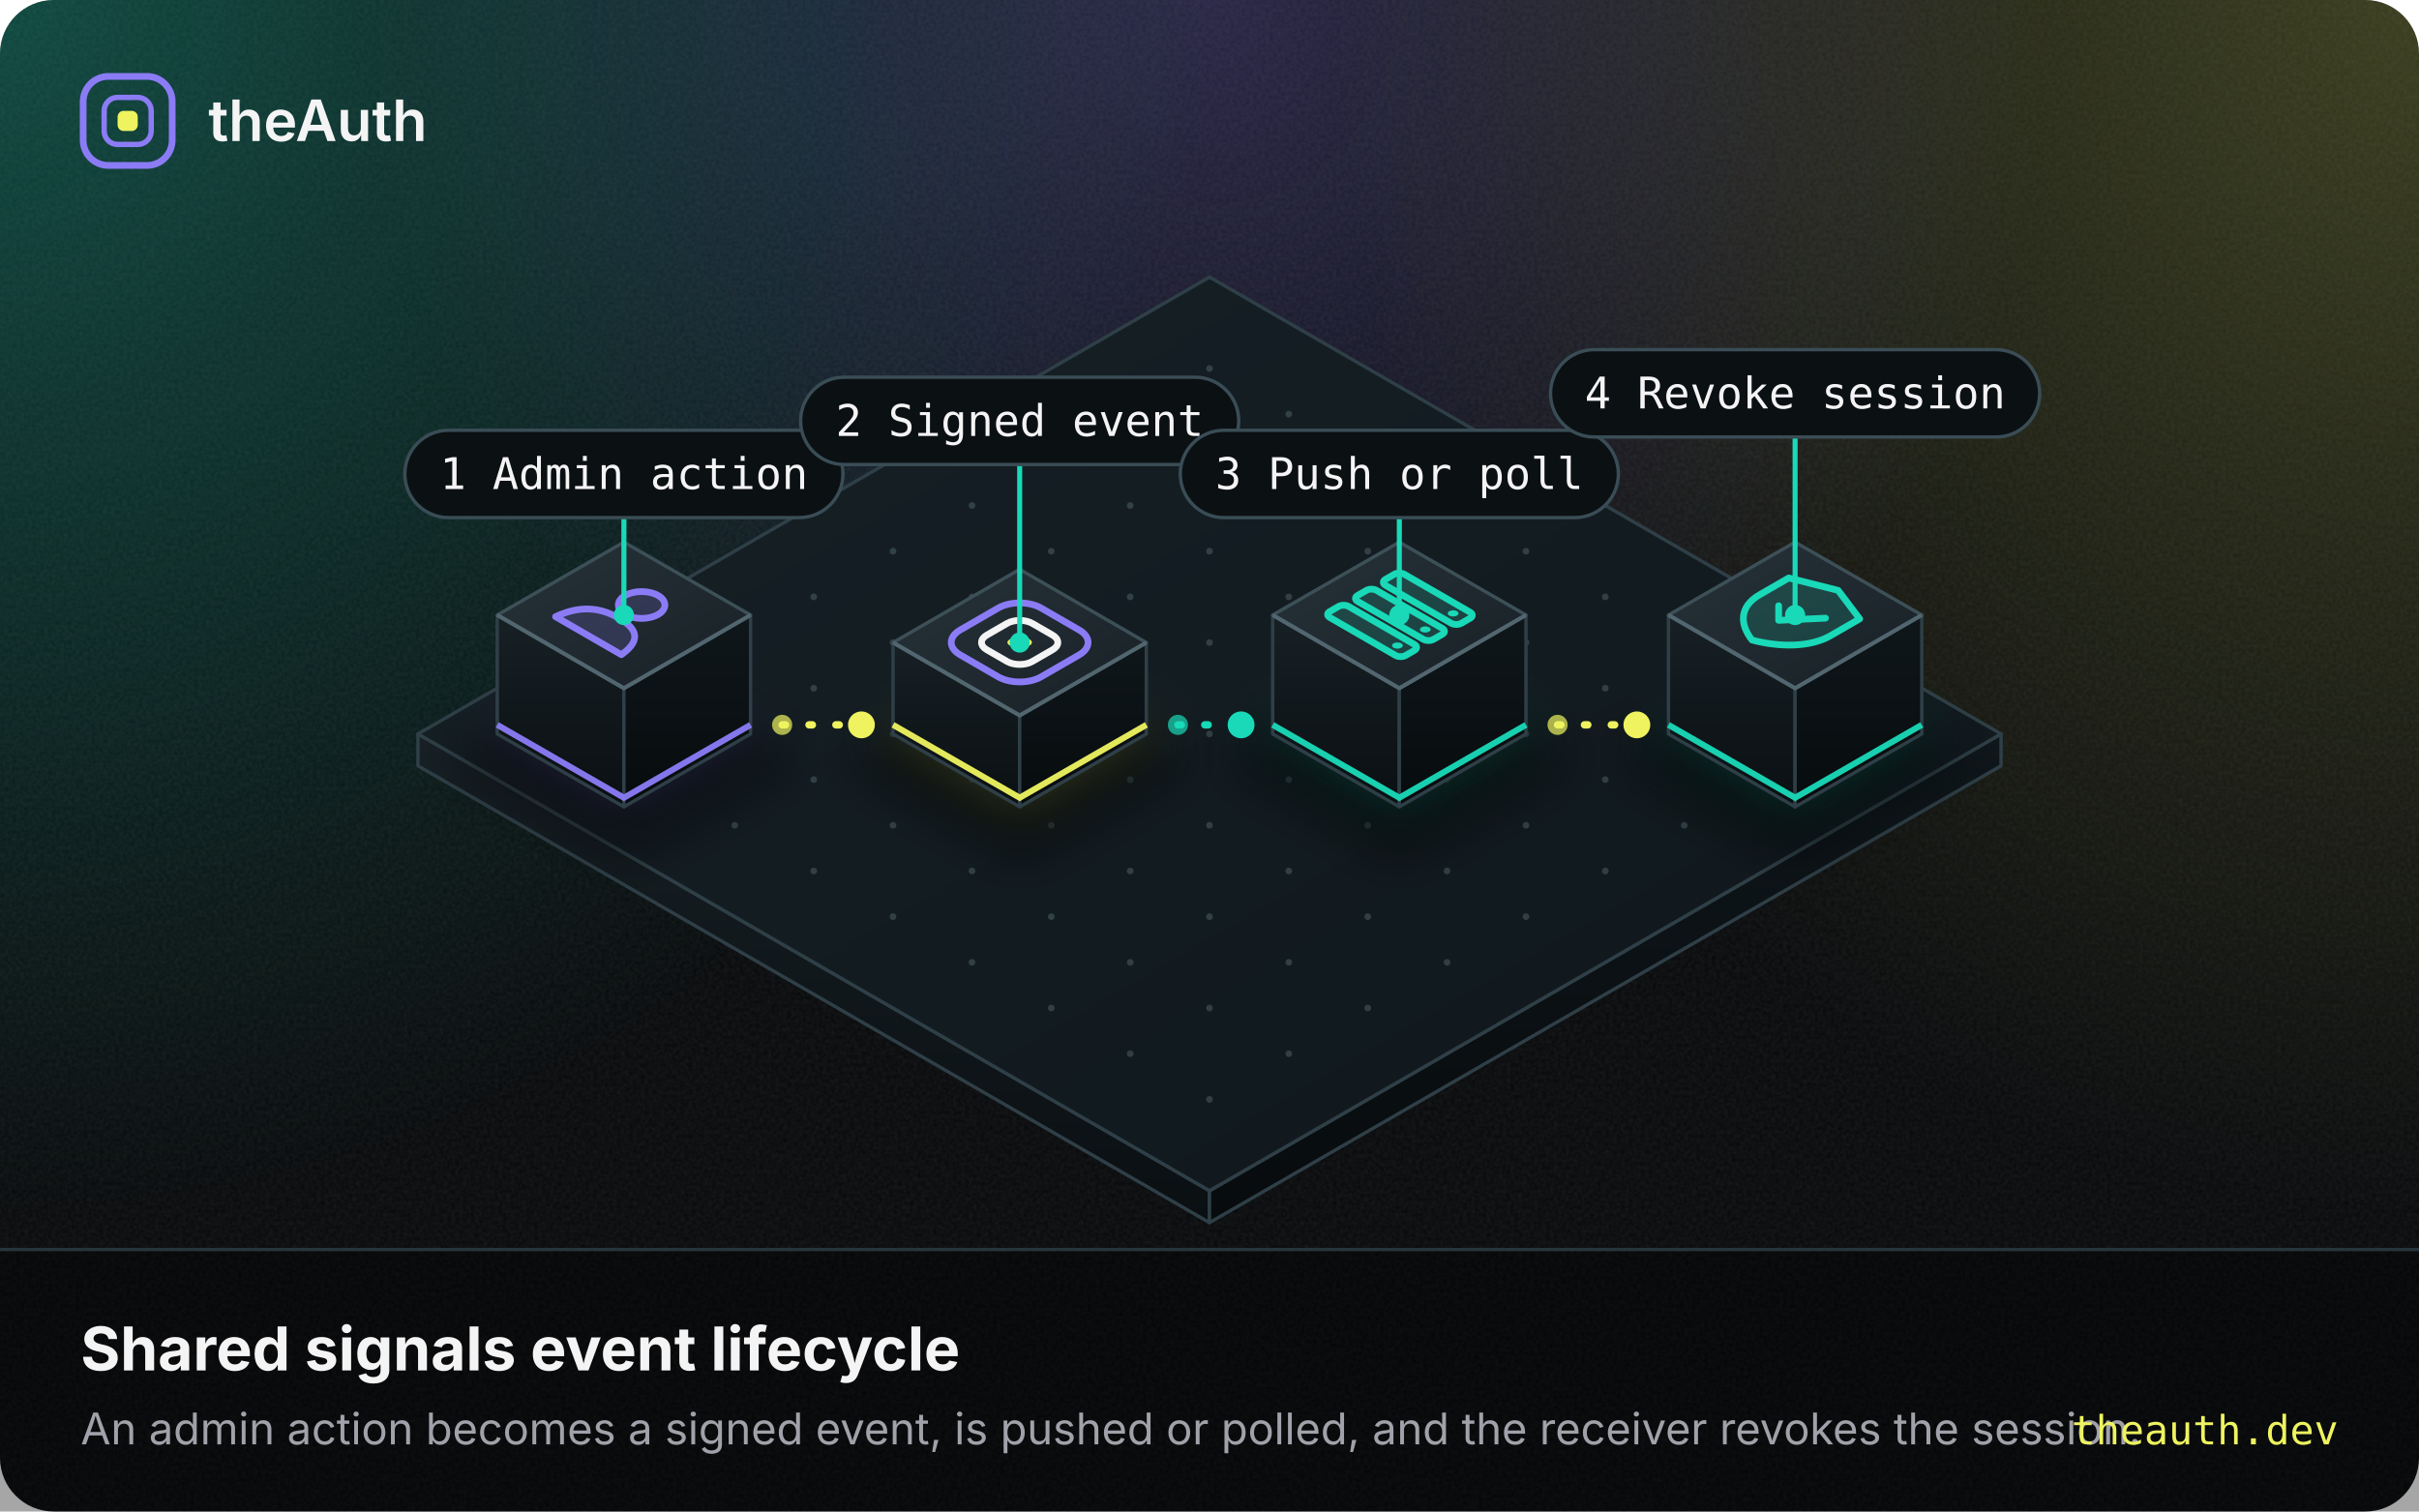
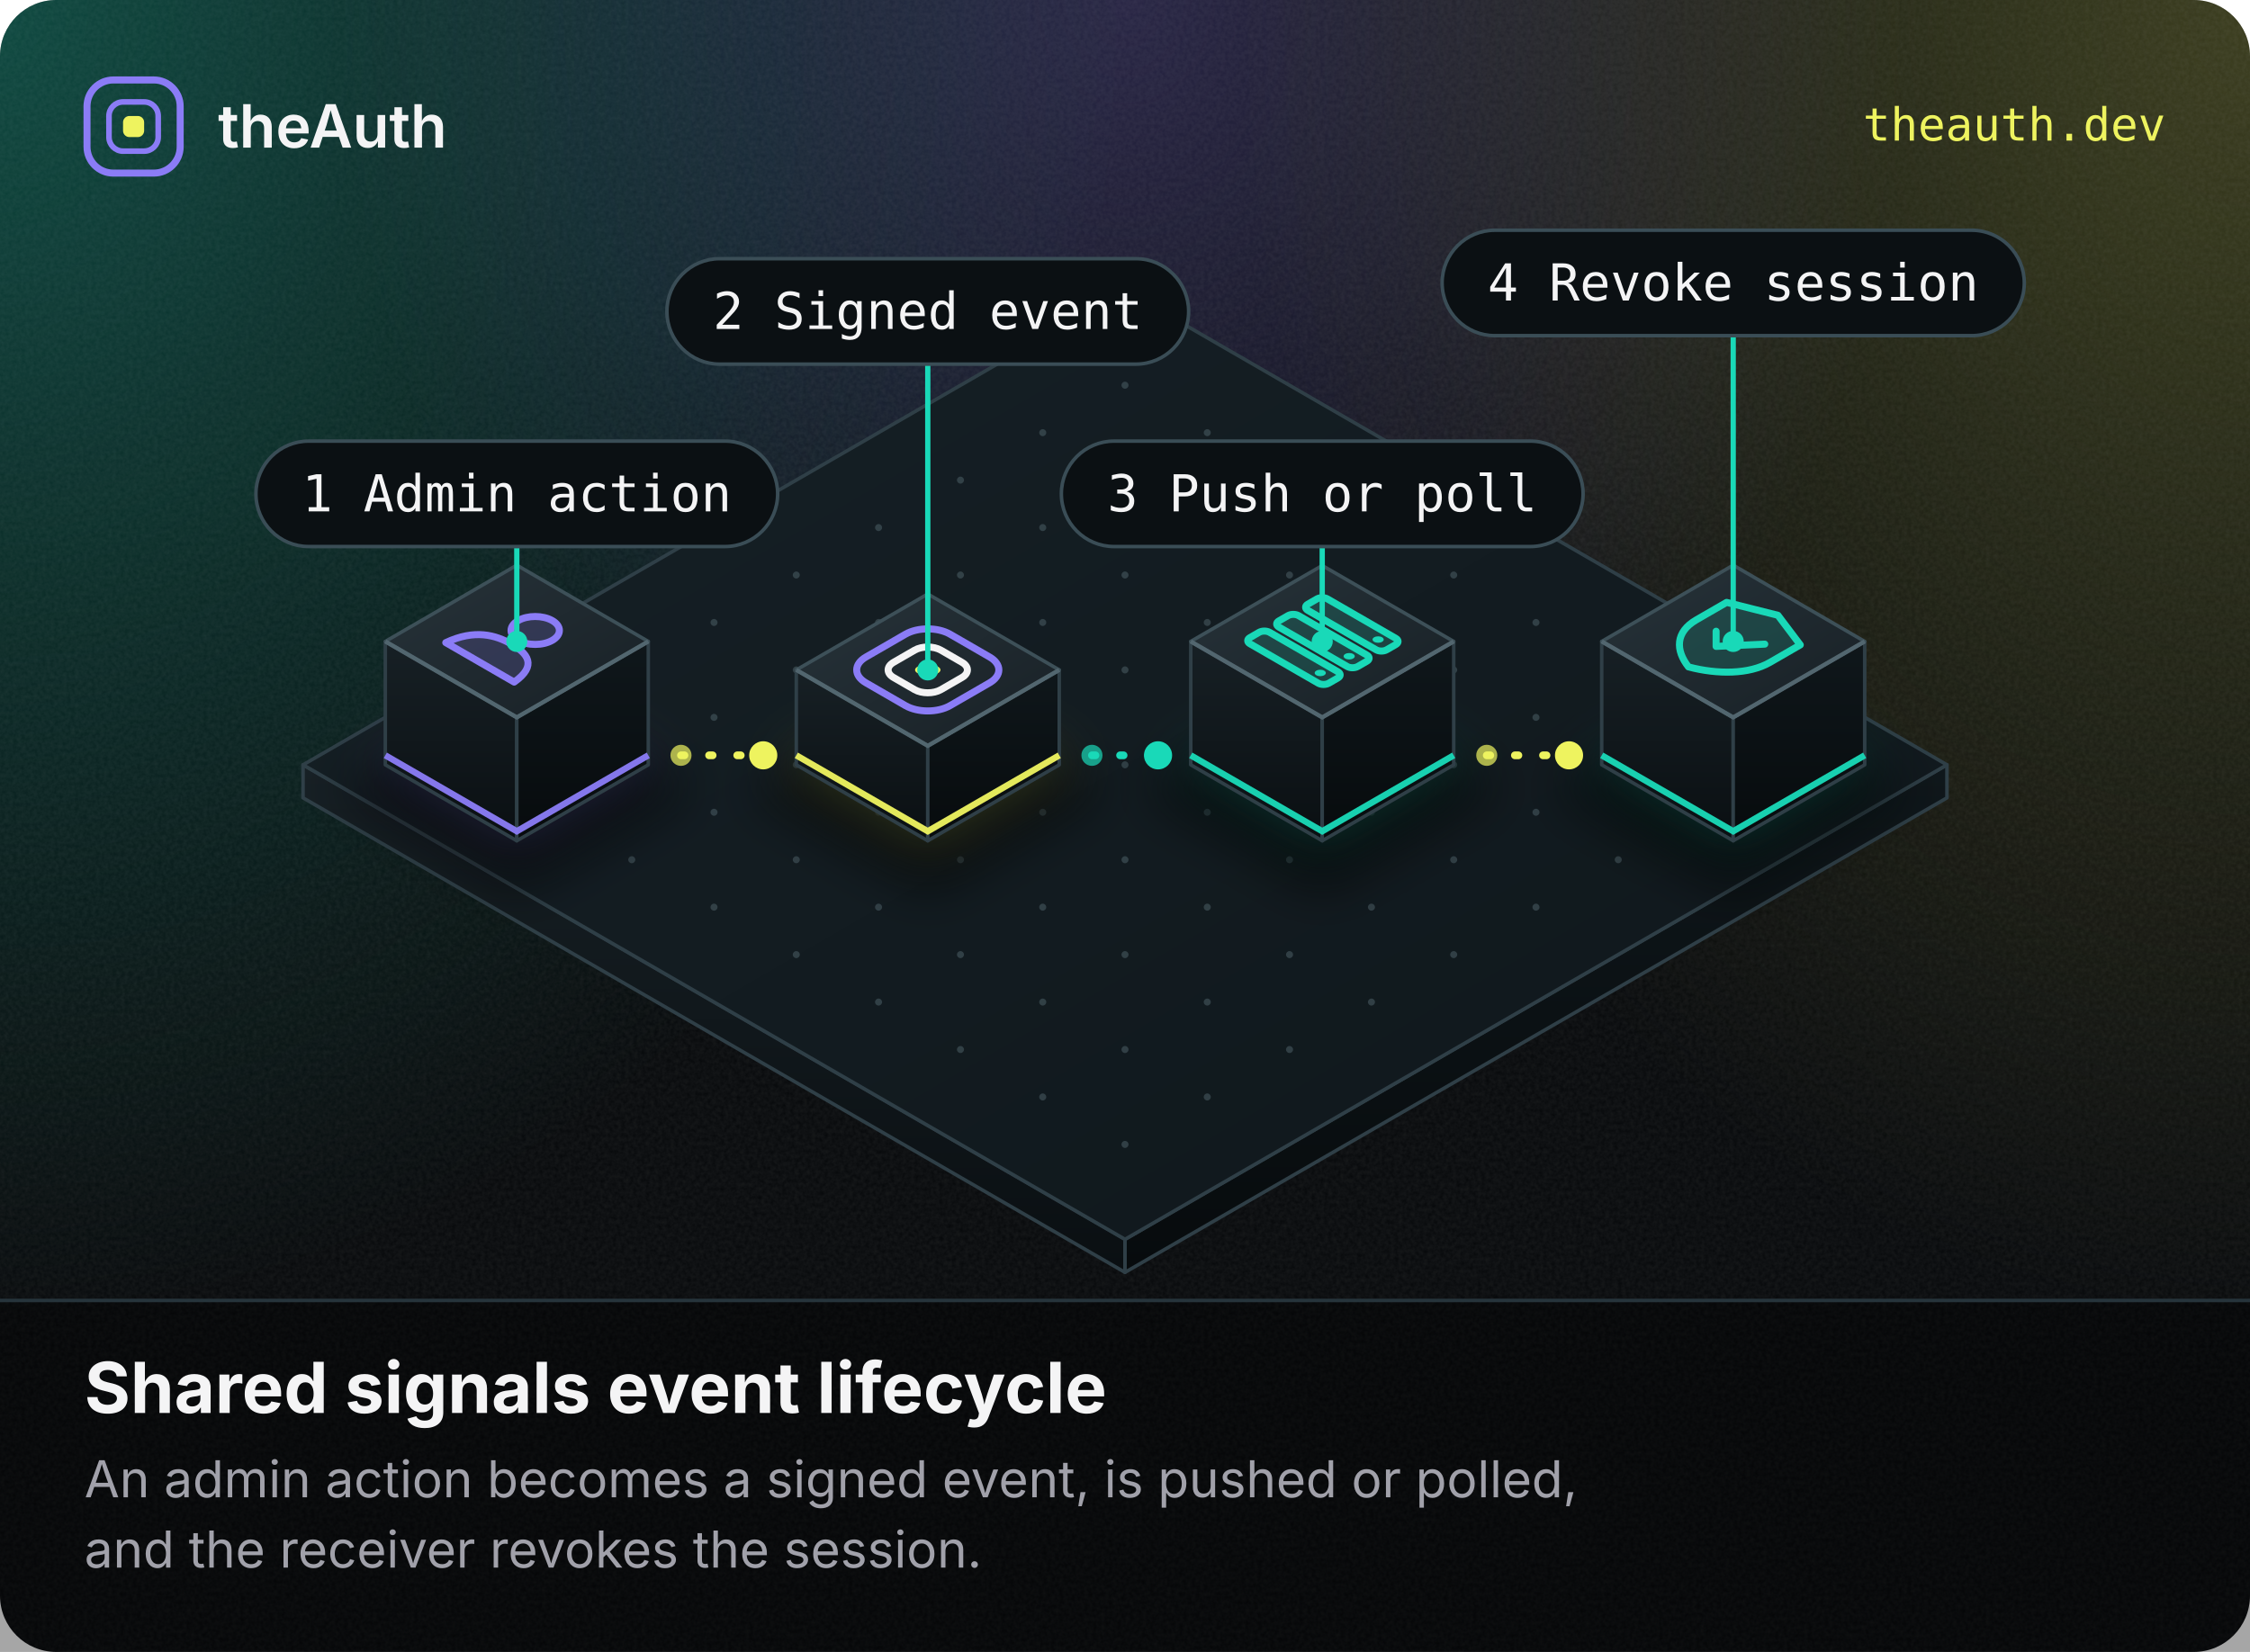
- <svg xmlns="http://www.w3.org/2000/svg" viewBox="0 0 720 450" width="720" height="450" role="img" aria-labelledby="t d" font-family="Inter,ui-sans-serif,system-ui,-apple-system,Segoe UI,Roboto,sans-serif">
+ <svg xmlns="http://www.w3.org/2000/svg" viewBox="0 0 640 470" preserveAspectRatio="xMidYMid meet" role="img" aria-labelledby="t d" font-family="Inter,ui-sans-serif,system-ui,-apple-system,Segoe UI,Roboto,sans-serif">
  <defs>
-     <radialGradient id="g1" cx="0" cy="0" r="1" gradientUnits="userSpaceOnUse" gradientTransform="translate(0 0) scale(360 360)">
+     <radialGradient id="g1" cx="0" cy="0" r="1" gradientUnits="userSpaceOnUse" gradientTransform="translate(0 0) scale(320 376)">
      <stop stop-color="#19d9b8" stop-opacity=".30" />
      <stop offset="1" stop-color="#19d9b8" stop-opacity="0" />
    </radialGradient>
-     <radialGradient id="g2" cx="0" cy="0" r="1" gradientUnits="userSpaceOnUse" gradientTransform="translate(360 0) scale(252 270)">
+     <radialGradient id="g2" cx="0" cy="0" r="1" gradientUnits="userSpaceOnUse" gradientTransform="translate(320 0) scale(224 282)">
      <stop stop-color="#8b7cf6" stop-opacity=".24" />
      <stop offset="1" stop-color="#8b7cf6" stop-opacity="0" />
    </radialGradient>
-     <radialGradient id="g3" cx="0" cy="0" r="1" gradientUnits="userSpaceOnUse" gradientTransform="translate(720 0) scale(324 360)">
+     <radialGradient id="g3" cx="0" cy="0" r="1" gradientUnits="userSpaceOnUse" gradientTransform="translate(640 0) scale(288 376)">
      <stop stop-color="#eef35f" stop-opacity=".22" />
      <stop offset="1" stop-color="#eef35f" stop-opacity="0" />
    </radialGradient>
    <linearGradient id="tf" x1="0" y1="0" x2="1" y2="1">
      <stop stop-color="#27333a" />
      <stop offset="1" stop-color="#182025" />
    </linearGradient>
    <linearGradient id="lf" x1="0" y1="0" x2="0" y2="1">
      <stop stop-color="#172025" />
      <stop offset="1" stop-color="#0a0f12" />
    </linearGradient>
    <linearGradient id="rf" x1="0" y1="0" x2="0" y2="1">
      <stop stop-color="#0f171b" />
      <stop offset="1" stop-color="#070b0d" />
    </linearGradient>
    <linearGradient id="pf" x1="0" y1="0" x2="1" y2="1">
      <stop stop-color="#162026" />
      <stop offset="1" stop-color="#0f171b" />
    </linearGradient>
    <filter id="bl" x="-30%" y="-30%" width="160%" height="160%">
      <feGaussianBlur stdDeviation="7" />
    </filter>
    <filter id="n" x="0" y="0" width="100%" height="100%">
      <feTurbulence type="fractalNoise" baseFrequency=".85" numOctaves="2" seed="11" stitchTiles="stitch" />
      <feColorMatrix values="0 0 0 0 1  0 0 0 0 1  0 0 0 0 1  0 0 0 .7 0" />
    </filter>
  </defs>
-   <rect width="720" height="450" rx="16" fill="#06080a" />
-   <rect width="720" height="450" rx="16" fill="url(#g1)" />
-   <rect width="720" height="450" rx="16" fill="url(#g2)" />
-   <rect width="720" height="450" rx="16" fill="url(#g3)" />
-   <rect width="720" height="450" rx="16" filter="url(#n)" opacity=".10" />
-   <polygon points="124.4,228 360,364 360,354.5 124.4,218.5" fill="url(#lf)" stroke="#2f3f47" stroke-width="1" stroke-linejoin="round" />
-   <polygon points="595.6,228 360,364 360,354.5 595.6,218.5" fill="url(#rf)" stroke="#2f3f47" stroke-width="1" stroke-linejoin="round" />
-   <polygon points="360,82.5 595.6,218.5 360,354.5 124.4,218.5" fill="url(#pf)" stroke="#2f3f47" stroke-width="1" stroke-linejoin="round" />
-   <circle cx="360" cy="109.7" r="1" fill="#46585f" opacity=".6" />
-   <circle cx="336.4" cy="123.3" r="1" fill="#46585f" opacity=".6" />
-   <circle cx="312.9" cy="136.9" r="1" fill="#46585f" opacity=".6" />
-   <circle cx="289.3" cy="150.5" r="1" fill="#46585f" opacity=".6" />
-   <circle cx="265.8" cy="164.1" r="1" fill="#46585f" opacity=".6" />
-   <circle cx="242.2" cy="177.7" r="1" fill="#46585f" opacity=".6" />
-   <circle cx="218.7" cy="191.3" r="1" fill="#46585f" opacity=".6" />
-   <circle cx="195.1" cy="204.9" r="1" fill="#46585f" opacity=".6" />
-   <circle cx="171.6" cy="218.5" r="1" fill="#46585f" opacity=".6" />
-   <circle cx="383.6" cy="123.3" r="1" fill="#46585f" opacity=".6" />
-   <circle cx="360" cy="136.9" r="1" fill="#46585f" opacity=".6" />
-   <circle cx="336.4" cy="150.5" r="1" fill="#46585f" opacity=".6" />
-   <circle cx="312.9" cy="164.1" r="1" fill="#46585f" opacity=".6" />
-   <circle cx="289.3" cy="177.7" r="1" fill="#46585f" opacity=".6" />
-   <circle cx="265.8" cy="191.3" r="1" fill="#46585f" opacity=".6" />
-   <circle cx="242.2" cy="204.9" r="1" fill="#46585f" opacity=".6" />
-   <circle cx="218.7" cy="218.5" r="1" fill="#46585f" opacity=".6" />
-   <circle cx="195.1" cy="232.1" r="1" fill="#46585f" opacity=".6" />
-   <circle cx="407.1" cy="136.9" r="1" fill="#46585f" opacity=".6" />
-   <circle cx="383.6" cy="150.5" r="1" fill="#46585f" opacity=".6" />
-   <circle cx="360" cy="164.1" r="1" fill="#46585f" opacity=".6" />
-   <circle cx="336.4" cy="177.7" r="1" fill="#46585f" opacity=".6" />
-   <circle cx="312.9" cy="191.3" r="1" fill="#46585f" opacity=".6" />
-   <circle cx="289.3" cy="204.9" r="1" fill="#46585f" opacity=".6" />
-   <circle cx="265.8" cy="218.5" r="1" fill="#46585f" opacity=".6" />
-   <circle cx="242.2" cy="232.1" r="1" fill="#46585f" opacity=".6" />
-   <circle cx="218.7" cy="245.7" r="1" fill="#46585f" opacity=".6" />
-   <circle cx="430.7" cy="150.5" r="1" fill="#46585f" opacity=".6" />
-   <circle cx="407.1" cy="164.1" r="1" fill="#46585f" opacity=".6" />
-   <circle cx="383.6" cy="177.7" r="1" fill="#46585f" opacity=".6" />
-   <circle cx="360" cy="191.3" r="1" fill="#46585f" opacity=".6" />
-   <circle cx="336.4" cy="204.9" r="1" fill="#46585f" opacity=".6" />
-   <circle cx="312.9" cy="218.5" r="1" fill="#46585f" opacity=".6" />
-   <circle cx="289.3" cy="232.1" r="1" fill="#46585f" opacity=".6" />
-   <circle cx="265.8" cy="245.7" r="1" fill="#46585f" opacity=".6" />
-   <circle cx="242.2" cy="259.3" r="1" fill="#46585f" opacity=".6" />
-   <circle cx="454.2" cy="164.1" r="1" fill="#46585f" opacity=".6" />
-   <circle cx="430.7" cy="177.7" r="1" fill="#46585f" opacity=".6" />
-   <circle cx="407.1" cy="191.3" r="1" fill="#46585f" opacity=".6" />
-   <circle cx="383.6" cy="204.9" r="1" fill="#46585f" opacity=".6" />
-   <circle cx="360" cy="218.5" r="1" fill="#46585f" opacity=".6" />
-   <circle cx="336.4" cy="232.1" r="1" fill="#46585f" opacity=".6" />
-   <circle cx="312.9" cy="245.7" r="1" fill="#46585f" opacity=".6" />
-   <circle cx="289.3" cy="259.3" r="1" fill="#46585f" opacity=".6" />
-   <circle cx="265.8" cy="272.9" r="1" fill="#46585f" opacity=".6" />
-   <circle cx="477.8" cy="177.7" r="1" fill="#46585f" opacity=".6" />
-   <circle cx="454.2" cy="191.3" r="1" fill="#46585f" opacity=".6" />
-   <circle cx="430.7" cy="204.9" r="1" fill="#46585f" opacity=".6" />
-   <circle cx="407.1" cy="218.5" r="1" fill="#46585f" opacity=".6" />
-   <circle cx="383.6" cy="232.1" r="1" fill="#46585f" opacity=".6" />
-   <circle cx="360" cy="245.7" r="1" fill="#46585f" opacity=".6" />
-   <circle cx="336.4" cy="259.3" r="1" fill="#46585f" opacity=".6" />
-   <circle cx="312.9" cy="272.9" r="1" fill="#46585f" opacity=".6" />
-   <circle cx="289.3" cy="286.5" r="1" fill="#46585f" opacity=".6" />
-   <circle cx="501.3" cy="191.3" r="1" fill="#46585f" opacity=".6" />
-   <circle cx="477.8" cy="204.9" r="1" fill="#46585f" opacity=".6" />
-   <circle cx="454.2" cy="218.5" r="1" fill="#46585f" opacity=".6" />
-   <circle cx="430.7" cy="232.1" r="1" fill="#46585f" opacity=".6" />
-   <circle cx="407.1" cy="245.7" r="1" fill="#46585f" opacity=".6" />
-   <circle cx="383.6" cy="259.3" r="1" fill="#46585f" opacity=".6" />
-   <circle cx="360" cy="272.9" r="1" fill="#46585f" opacity=".6" />
-   <circle cx="336.4" cy="286.5" r="1" fill="#46585f" opacity=".6" />
-   <circle cx="312.9" cy="300.1" r="1" fill="#46585f" opacity=".6" />
-   <circle cx="524.9" cy="204.9" r="1" fill="#46585f" opacity=".6" />
-   <circle cx="501.3" cy="218.5" r="1" fill="#46585f" opacity=".6" />
-   <circle cx="477.8" cy="232.1" r="1" fill="#46585f" opacity=".6" />
-   <circle cx="454.2" cy="245.7" r="1" fill="#46585f" opacity=".6" />
-   <circle cx="430.7" cy="259.3" r="1" fill="#46585f" opacity=".6" />
-   <circle cx="407.1" cy="272.9" r="1" fill="#46585f" opacity=".6" />
-   <circle cx="383.6" cy="286.5" r="1" fill="#46585f" opacity=".6" />
-   <circle cx="360" cy="300.1" r="1" fill="#46585f" opacity=".6" />
-   <circle cx="336.4" cy="313.7" r="1" fill="#46585f" opacity=".6" />
-   <circle cx="548.4" cy="218.5" r="1" fill="#46585f" opacity=".6" />
-   <circle cx="524.9" cy="232.1" r="1" fill="#46585f" opacity=".6" />
-   <circle cx="501.3" cy="245.7" r="1" fill="#46585f" opacity=".6" />
-   <circle cx="477.8" cy="259.3" r="1" fill="#46585f" opacity=".6" />
-   <circle cx="454.2" cy="272.9" r="1" fill="#46585f" opacity=".6" />
-   <circle cx="430.7" cy="286.5" r="1" fill="#46585f" opacity=".6" />
-   <circle cx="407.1" cy="300.1" r="1" fill="#46585f" opacity=".6" />
-   <circle cx="383.6" cy="313.7" r="1" fill="#46585f" opacity=".6" />
-   <circle cx="360" cy="327.3" r="1" fill="#46585f" opacity=".6" />
-   <polygon points="185.7,195.9 236.6,225.3 185.7,254.7 134.8,225.3" fill="#000" opacity=".6" filter="url(#bl)" />
-   <polygon points="185.7,194 228.1,218.5 185.7,243 143.3,218.5" fill="#8b7cf6" opacity=".16" filter="url(#bl)" />
-   <polygon points="148,218.5 185.7,240.2 185.7,204.9 148,183.1" fill="url(#lf)" stroke="#2f3f47" stroke-width="1" stroke-linejoin="round" />
-   <polygon points="223.4,218.5 185.7,240.2 185.7,204.9 223.4,183.1" fill="url(#rf)" stroke="#2f3f47" stroke-width="1" stroke-linejoin="round" />
-   <polygon points="185.7,161.4 223.4,183.1 185.7,204.9 148,183.1" fill="url(#tf)" stroke="#3d5058" stroke-width="1" stroke-linejoin="round" />
-   <polyline points="148,183.1 185.7,204.9 223.4,183.1" fill="none" stroke="#52666f" stroke-width="1.2" />
-   <polyline points="148,215.8 185.7,237.5 223.4,215.8" fill="none" stroke="#8b7cf6" stroke-width="1.8" opacity=".95" />
-   <g transform="matrix(37.688 21.76 -37.688 21.76 185.7 161.4)" fill="none" stroke-width="2" stroke-linecap="round" stroke-linejoin="round" style="vector-effect:non-scaling-stroke">
+   <rect width="640" height="470" rx="16" fill="#06080a" />
+   <rect width="640" height="470" rx="16" fill="url(#g1)" />
+   <rect width="640" height="470" rx="16" fill="url(#g2)" />
+   <rect width="640" height="470" rx="16" fill="url(#g3)" />
+   <rect width="640" height="470" rx="16" filter="url(#n)" opacity=".10" />
+   <polygon points="86.2,227 320,362 320,352.6 86.2,217.6" fill="url(#lf)" stroke="#2f3f47" stroke-width="1" stroke-linejoin="round" />
+   <polygon points="553.8,227 320,362 320,352.6 553.8,217.6" fill="url(#rf)" stroke="#2f3f47" stroke-width="1" stroke-linejoin="round" />
+   <polygon points="320,82.6 553.8,217.6 320,352.6 86.2,217.6" fill="url(#pf)" stroke="#2f3f47" stroke-width="1" stroke-linejoin="round" />
+   <circle cx="320" cy="109.6" r="1" fill="#46585f" opacity=".6" />
+   <circle cx="296.6" cy="123.1" r="1" fill="#46585f" opacity=".6" />
+   <circle cx="273.2" cy="136.6" r="1" fill="#46585f" opacity=".6" />
+   <circle cx="249.9" cy="150.1" r="1" fill="#46585f" opacity=".6" />
+   <circle cx="226.5" cy="163.6" r="1" fill="#46585f" opacity=".6" />
+   <circle cx="203.1" cy="177.1" r="1" fill="#46585f" opacity=".6" />
+   <circle cx="179.7" cy="190.6" r="1" fill="#46585f" opacity=".6" />
+   <circle cx="156.3" cy="204.1" r="1" fill="#46585f" opacity=".6" />
+   <circle cx="132.9" cy="217.6" r="1" fill="#46585f" opacity=".6" />
+   <circle cx="343.4" cy="123.1" r="1" fill="#46585f" opacity=".6" />
+   <circle cx="320" cy="136.6" r="1" fill="#46585f" opacity=".6" />
+   <circle cx="296.6" cy="150.1" r="1" fill="#46585f" opacity=".6" />
+   <circle cx="273.2" cy="163.6" r="1" fill="#46585f" opacity=".6" />
+   <circle cx="249.9" cy="177.1" r="1" fill="#46585f" opacity=".6" />
+   <circle cx="226.5" cy="190.6" r="1" fill="#46585f" opacity=".6" />
+   <circle cx="203.1" cy="204.1" r="1" fill="#46585f" opacity=".6" />
+   <circle cx="179.7" cy="217.6" r="1" fill="#46585f" opacity=".6" />
+   <circle cx="156.3" cy="231.1" r="1" fill="#46585f" opacity=".6" />
+   <circle cx="366.8" cy="136.6" r="1" fill="#46585f" opacity=".6" />
+   <circle cx="343.4" cy="150.1" r="1" fill="#46585f" opacity=".6" />
+   <circle cx="320" cy="163.6" r="1" fill="#46585f" opacity=".6" />
+   <circle cx="296.6" cy="177.1" r="1" fill="#46585f" opacity=".6" />
+   <circle cx="273.2" cy="190.6" r="1" fill="#46585f" opacity=".6" />
+   <circle cx="249.9" cy="204.1" r="1" fill="#46585f" opacity=".6" />
+   <circle cx="226.5" cy="217.6" r="1" fill="#46585f" opacity=".6" />
+   <circle cx="203.1" cy="231.1" r="1" fill="#46585f" opacity=".6" />
+   <circle cx="179.7" cy="244.6" r="1" fill="#46585f" opacity=".6" />
+   <circle cx="390.1" cy="150.1" r="1" fill="#46585f" opacity=".6" />
+   <circle cx="366.8" cy="163.6" r="1" fill="#46585f" opacity=".6" />
+   <circle cx="343.4" cy="177.1" r="1" fill="#46585f" opacity=".6" />
+   <circle cx="320" cy="190.6" r="1" fill="#46585f" opacity=".6" />
+   <circle cx="296.6" cy="204.1" r="1" fill="#46585f" opacity=".6" />
+   <circle cx="273.2" cy="217.6" r="1" fill="#46585f" opacity=".6" />
+   <circle cx="249.9" cy="231.1" r="1" fill="#46585f" opacity=".6" />
+   <circle cx="226.5" cy="244.6" r="1" fill="#46585f" opacity=".6" />
+   <circle cx="203.1" cy="258.1" r="1" fill="#46585f" opacity=".6" />
+   <circle cx="413.5" cy="163.6" r="1" fill="#46585f" opacity=".6" />
+   <circle cx="390.1" cy="177.1" r="1" fill="#46585f" opacity=".6" />
+   <circle cx="366.8" cy="190.6" r="1" fill="#46585f" opacity=".6" />
+   <circle cx="343.4" cy="204.1" r="1" fill="#46585f" opacity=".6" />
+   <circle cx="320" cy="217.6" r="1" fill="#46585f" opacity=".6" />
+   <circle cx="296.6" cy="231.1" r="1" fill="#46585f" opacity=".6" />
+   <circle cx="273.2" cy="244.6" r="1" fill="#46585f" opacity=".6" />
+   <circle cx="249.9" cy="258.1" r="1" fill="#46585f" opacity=".6" />
+   <circle cx="226.5" cy="271.6" r="1" fill="#46585f" opacity=".6" />
+   <circle cx="436.9" cy="177.1" r="1" fill="#46585f" opacity=".6" />
+   <circle cx="413.5" cy="190.6" r="1" fill="#46585f" opacity=".6" />
+   <circle cx="390.1" cy="204.1" r="1" fill="#46585f" opacity=".6" />
+   <circle cx="366.8" cy="217.6" r="1" fill="#46585f" opacity=".6" />
+   <circle cx="343.4" cy="231.1" r="1" fill="#46585f" opacity=".6" />
+   <circle cx="320" cy="244.6" r="1" fill="#46585f" opacity=".6" />
+   <circle cx="296.6" cy="258.1" r="1" fill="#46585f" opacity=".6" />
+   <circle cx="273.2" cy="271.6" r="1" fill="#46585f" opacity=".6" />
+   <circle cx="249.9" cy="285.1" r="1" fill="#46585f" opacity=".6" />
+   <circle cx="460.3" cy="190.6" r="1" fill="#46585f" opacity=".6" />
+   <circle cx="436.9" cy="204.1" r="1" fill="#46585f" opacity=".6" />
+   <circle cx="413.5" cy="217.6" r="1" fill="#46585f" opacity=".6" />
+   <circle cx="390.1" cy="231.1" r="1" fill="#46585f" opacity=".6" />
+   <circle cx="366.8" cy="244.6" r="1" fill="#46585f" opacity=".6" />
+   <circle cx="343.4" cy="258.1" r="1" fill="#46585f" opacity=".6" />
+   <circle cx="320" cy="271.6" r="1" fill="#46585f" opacity=".6" />
+   <circle cx="296.6" cy="285.1" r="1" fill="#46585f" opacity=".6" />
+   <circle cx="273.2" cy="298.6" r="1" fill="#46585f" opacity=".6" />
+   <circle cx="483.7" cy="204.1" r="1" fill="#46585f" opacity=".6" />
+   <circle cx="460.3" cy="217.6" r="1" fill="#46585f" opacity=".6" />
+   <circle cx="436.9" cy="231.1" r="1" fill="#46585f" opacity=".6" />
+   <circle cx="413.5" cy="244.6" r="1" fill="#46585f" opacity=".6" />
+   <circle cx="390.1" cy="258.1" r="1" fill="#46585f" opacity=".6" />
+   <circle cx="366.8" cy="271.6" r="1" fill="#46585f" opacity=".6" />
+   <circle cx="343.4" cy="285.1" r="1" fill="#46585f" opacity=".6" />
+   <circle cx="320" cy="298.6" r="1" fill="#46585f" opacity=".6" />
+   <circle cx="296.6" cy="312.1" r="1" fill="#46585f" opacity=".6" />
+   <circle cx="507.1" cy="217.6" r="1" fill="#46585f" opacity=".6" />
+   <circle cx="483.7" cy="231.1" r="1" fill="#46585f" opacity=".6" />
+   <circle cx="460.3" cy="244.6" r="1" fill="#46585f" opacity=".6" />
+   <circle cx="436.9" cy="258.1" r="1" fill="#46585f" opacity=".6" />
+   <circle cx="413.5" cy="271.6" r="1" fill="#46585f" opacity=".6" />
+   <circle cx="390.1" cy="285.1" r="1" fill="#46585f" opacity=".6" />
+   <circle cx="366.8" cy="298.6" r="1" fill="#46585f" opacity=".6" />
+   <circle cx="343.4" cy="312.1" r="1" fill="#46585f" opacity=".6" />
+   <circle cx="320" cy="325.6" r="1" fill="#46585f" opacity=".6" />
+   <polygon points="147,195.1 197.5,224.3 147,253.5 96.5,224.3" fill="#000" opacity=".6" filter="url(#bl)" />
+   <polygon points="147,193.3 189.1,217.6 147,241.9 104.9,217.6" fill="#8b7cf6" opacity=".16" filter="url(#bl)" />
+   <polygon points="109.6,217.6 147,239.2 147,204.1 109.6,182.5" fill="url(#lf)" stroke="#2f3f47" stroke-width="1" stroke-linejoin="round" />
+   <polygon points="184.4,217.6 147,239.2 147,204.1 184.4,182.5" fill="url(#rf)" stroke="#2f3f47" stroke-width="1" stroke-linejoin="round" />
+   <polygon points="147,160.8 184.4,182.5 147,204.1 109.6,182.5" fill="url(#tf)" stroke="#3d5058" stroke-width="1" stroke-linejoin="round" />
+   <polyline points="109.6,182.5 147,204.1 184.4,182.5" fill="none" stroke="#52666f" stroke-width="1.2" />
+   <polyline points="109.6,214.9 147,236.5 184.4,214.9" fill="none" stroke="#8b7cf6" stroke-width="1.8" opacity=".95" />
+   <g transform="matrix(37.411 21.6 -37.411 21.6 147 160.8)" fill="none" stroke-width="2" stroke-linecap="round" stroke-linejoin="round" style="vector-effect:non-scaling-stroke">
    <circle vector-effect="non-scaling-stroke" cx=".5" cy=".36" r=".13" fill="#8b7cf6" fill-opacity=".18" stroke="#8b7cf6" />
    <path vector-effect="non-scaling-stroke" d="M.24 .78C.26 .58 .38 .54 .5 .54S.74 .58 .76 .78Z" fill="#8b7cf6" fill-opacity=".18" stroke="#8b7cf6" />
  </g>
-   <polygon points="303.5,195.9 354.3,225.3 303.5,254.7 252.6,225.3" fill="#000" opacity=".6" filter="url(#bl)" />
-   <polygon points="303.5,194 345.9,218.5 303.5,243 261.1,218.5" fill="#eef35f" opacity=".16" filter="url(#bl)" />
-   <polygon points="265.8,218.5 303.5,240.2 303.5,213 265.8,191.3" fill="url(#lf)" stroke="#2f3f47" stroke-width="1" stroke-linejoin="round" />
-   <polygon points="341.2,218.5 303.5,240.2 303.5,213 341.2,191.3" fill="url(#rf)" stroke="#2f3f47" stroke-width="1" stroke-linejoin="round" />
-   <polygon points="303.5,169.5 341.2,191.3 303.5,213 265.8,191.3" fill="url(#tf)" stroke="#3d5058" stroke-width="1" stroke-linejoin="round" />
-   <polyline points="265.8,191.3 303.5,213 341.2,191.3" fill="none" stroke="#52666f" stroke-width="1.2" />
-   <polyline points="265.8,215.8 303.5,237.5 341.2,215.8" fill="none" stroke="#eef35f" stroke-width="1.8" opacity=".95" />
-   <g transform="matrix(37.688 21.76 -37.688 21.76 303.5 169.5)" fill="none" stroke-width="2" stroke-linecap="round" stroke-linejoin="round" style="vector-effect:non-scaling-stroke">
+   <polygon points="263.9,195.1 314.4,224.3 263.9,253.5 213.4,224.3" fill="#000" opacity=".6" filter="url(#bl)" />
+   <polygon points="263.9,193.3 306,217.6 263.9,241.9 221.8,217.6" fill="#eef35f" opacity=".16" filter="url(#bl)" />
+   <polygon points="226.5,217.6 263.9,239.2 263.9,212.2 226.5,190.6" fill="url(#lf)" stroke="#2f3f47" stroke-width="1" stroke-linejoin="round" />
+   <polygon points="301.3,217.6 263.9,239.2 263.9,212.2 301.3,190.6" fill="url(#rf)" stroke="#2f3f47" stroke-width="1" stroke-linejoin="round" />
+   <polygon points="263.9,169 301.3,190.6 263.9,212.2 226.5,190.6" fill="url(#tf)" stroke="#3d5058" stroke-width="1" stroke-linejoin="round" />
+   <polyline points="226.5,190.6 263.9,212.2 301.3,190.6" fill="none" stroke="#52666f" stroke-width="1.2" />
+   <polyline points="226.5,214.9 263.9,236.5 301.3,214.9" fill="none" stroke="#eef35f" stroke-width="1.8" opacity=".95" />
+   <g transform="matrix(37.411 21.6 -37.411 21.6 263.9 169)" fill="none" stroke-width="2" stroke-linecap="round" stroke-linejoin="round" style="vector-effect:non-scaling-stroke">
    <rect vector-effect="non-scaling-stroke" x=".18" y=".18" width=".64" height=".64" rx=".17" fill="none" stroke="#8b7cf6" />
    <rect vector-effect="non-scaling-stroke" x=".32" y=".32" width=".36" height=".36" rx=".1" fill="none" stroke="#f4f4f5" />
    <rect vector-effect="non-scaling-stroke" x=".44" y=".44" width=".12" height=".12" rx=".04" fill="#eef35f" stroke="none" />
  </g>
-   <polygon points="416.5,195.9 467.4,225.3 416.5,254.7 365.7,225.3" fill="#000" opacity=".6" filter="url(#bl)" />
-   <polygon points="416.5,194 458.9,218.5 416.5,243 374.1,218.5" fill="#19d9b8" opacity=".16" filter="url(#bl)" />
-   <polygon points="378.8,218.5 416.5,240.2 416.5,204.9 378.8,183.1" fill="url(#lf)" stroke="#2f3f47" stroke-width="1" stroke-linejoin="round" />
-   <polygon points="454.2,218.5 416.5,240.2 416.5,204.9 454.2,183.1" fill="url(#rf)" stroke="#2f3f47" stroke-width="1" stroke-linejoin="round" />
-   <polygon points="416.5,161.4 454.2,183.1 416.5,204.9 378.8,183.1" fill="url(#tf)" stroke="#3d5058" stroke-width="1" stroke-linejoin="round" />
-   <polyline points="378.8,183.1 416.5,204.9 454.2,183.1" fill="none" stroke="#52666f" stroke-width="1.2" />
-   <polyline points="378.8,215.8 416.5,237.5 454.2,215.8" fill="none" stroke="#19d9b8" stroke-width="1.8" opacity=".95" />
-   <g transform="matrix(37.688 21.76 -37.688 21.76 416.5 161.4)" fill="none" stroke-width="2" stroke-linecap="round" stroke-linejoin="round" style="vector-effect:non-scaling-stroke">
+   <polygon points="376.1,195.1 426.6,224.3 376.1,253.5 325.6,224.3" fill="#000" opacity=".6" filter="url(#bl)" />
+   <polygon points="376.1,193.3 418.2,217.6 376.1,241.9 334,217.6" fill="#19d9b8" opacity=".16" filter="url(#bl)" />
+   <polygon points="338.7,217.6 376.1,239.2 376.1,204.1 338.7,182.5" fill="url(#lf)" stroke="#2f3f47" stroke-width="1" stroke-linejoin="round" />
+   <polygon points="413.5,217.6 376.1,239.2 376.1,204.1 413.5,182.5" fill="url(#rf)" stroke="#2f3f47" stroke-width="1" stroke-linejoin="round" />
+   <polygon points="376.1,160.9 413.5,182.5 376.1,204.1 338.7,182.5" fill="url(#tf)" stroke="#3d5058" stroke-width="1" stroke-linejoin="round" />
+   <polyline points="338.7,182.5 376.1,204.1 413.5,182.5" fill="none" stroke="#52666f" stroke-width="1.2" />
+   <polyline points="338.7,214.9 376.1,236.5 413.5,214.9" fill="none" stroke="#19d9b8" stroke-width="1.8" opacity=".95" />
+   <g transform="matrix(37.411 21.6 -37.411 21.6 376.1 160.9)" fill="none" stroke-width="2" stroke-linecap="round" stroke-linejoin="round" style="vector-effect:non-scaling-stroke">
    <rect vector-effect="non-scaling-stroke" x=".2" y="0.2" width=".6" height=".15" rx=".04" fill="#19d9b8" fill-opacity=".16" stroke="#19d9b8" />
    <circle vector-effect="non-scaling-stroke" cx=".7" cy="0.275" r=".03" fill="#19d9b8" stroke="none" />
    <rect vector-effect="non-scaling-stroke" x=".2" y="0.42" width=".6" height=".15" rx=".04" fill="#19d9b8" fill-opacity=".16" stroke="#19d9b8" />
    <circle vector-effect="non-scaling-stroke" cx=".7" cy="0.495" r=".03" fill="#19d9b8" stroke="none" />
    <rect vector-effect="non-scaling-stroke" x=".2" y="0.64" width=".6" height=".15" rx=".04" fill="#19d9b8" fill-opacity=".16" stroke="#19d9b8" />
    <circle vector-effect="non-scaling-stroke" cx=".7" cy="0.715" r=".03" fill="#19d9b8" stroke="none" />
  </g>
-   <polygon points="534.3,195.9 585.2,225.3 534.3,254.7 483.4,225.3" fill="#000" opacity=".6" filter="url(#bl)" />
-   <polygon points="534.3,194 576.7,218.5 534.3,243 491.9,218.5" fill="#19d9b8" opacity=".16" filter="url(#bl)" />
-   <polygon points="496.6,218.5 534.3,240.2 534.3,204.9 496.6,183.1" fill="url(#lf)" stroke="#2f3f47" stroke-width="1" stroke-linejoin="round" />
-   <polygon points="572,218.5 534.3,240.2 534.3,204.9 572,183.1" fill="url(#rf)" stroke="#2f3f47" stroke-width="1" stroke-linejoin="round" />
-   <polygon points="534.3,161.4 572,183.1 534.3,204.9 496.6,183.1" fill="url(#tf)" stroke="#3d5058" stroke-width="1" stroke-linejoin="round" />
-   <polyline points="496.6,183.1 534.3,204.9 572,183.1" fill="none" stroke="#52666f" stroke-width="1.2" />
-   <polyline points="496.6,215.8 534.3,237.5 572,215.8" fill="none" stroke="#19d9b8" stroke-width="1.8" opacity=".95" />
-   <g transform="matrix(37.688 21.76 -37.688 21.76 534.3 161.4)" fill="none" stroke-width="2" stroke-linecap="round" stroke-linejoin="round" style="vector-effect:non-scaling-stroke">
+   <polygon points="493,195.1 543.5,224.3 493,253.5 442.5,224.3" fill="#000" opacity=".6" filter="url(#bl)" />
+   <polygon points="493,193.3 535.1,217.6 493,241.9 450.9,217.6" fill="#19d9b8" opacity=".16" filter="url(#bl)" />
+   <polygon points="455.6,217.6 493,239.2 493,204.1 455.6,182.5" fill="url(#lf)" stroke="#2f3f47" stroke-width="1" stroke-linejoin="round" />
+   <polygon points="530.4,217.6 493,239.2 493,204.1 530.4,182.5" fill="url(#rf)" stroke="#2f3f47" stroke-width="1" stroke-linejoin="round" />
+   <polygon points="493,160.8 530.4,182.5 493,204.1 455.6,182.5" fill="url(#tf)" stroke="#3d5058" stroke-width="1" stroke-linejoin="round" />
+   <polyline points="455.6,182.5 493,204.1 530.4,182.5" fill="none" stroke="#52666f" stroke-width="1.2" />
+   <polyline points="455.6,214.9 493,236.5 530.4,214.9" fill="none" stroke="#19d9b8" stroke-width="1.8" opacity=".95" />
+   <g transform="matrix(37.411 21.6 -37.411 21.6 493 160.8)" fill="none" stroke-width="2" stroke-linecap="round" stroke-linejoin="round" style="vector-effect:non-scaling-stroke">
    <path vector-effect="non-scaling-stroke" d="M.5 .16L.78 .27V.5C.78 .66 .66 .78 .5 .84C.34 .78 .22 .66 .22 .5V.27Z" fill="#19d9b8" fill-opacity=".16" stroke="#19d9b8" />
    <path vector-effect="non-scaling-stroke" d="M.37 .5L.47 .6L.64 .4" fill="none" stroke="#19d9b8" />
  </g>
-   <polyline points="232.8,215.8 256.4,215.8" fill="none" stroke="#eef35f" stroke-width="2.2" stroke-dasharray="1 7" stroke-linecap="round" stroke-linejoin="round" />
-   <circle cx="256.4" cy="215.8" r="4" fill="#eef35f" />
-   <circle cx="232.8" cy="215.8" r="3" fill="#eef35f" opacity=".7" />
-   <polyline points="350.6,215.8 369.4,215.8" fill="none" stroke="#19d9b8" stroke-width="2.2" stroke-dasharray="1 7" stroke-linecap="round" stroke-linejoin="round" />
-   <circle cx="369.4" cy="215.8" r="4" fill="#19d9b8" />
-   <circle cx="350.6" cy="215.8" r="3" fill="#19d9b8" opacity=".7" />
-   <polyline points="463.6,215.8 487.2,215.8" fill="none" stroke="#eef35f" stroke-width="2.2" stroke-dasharray="1 7" stroke-linecap="round" stroke-linejoin="round" />
-   <circle cx="487.2" cy="215.8" r="4" fill="#eef35f" />
-   <circle cx="463.6" cy="215.8" r="3" fill="#eef35f" opacity=".7" />
-   <line x1="185.7" y1="154.1" x2="185.7" y2="183.1" stroke="#19d9b8" stroke-width="1.5" />
-   <circle cx="185.7" cy="183.1" r="3" fill="#19d9b8" />
-   <rect x="120.5" y="128.1" width="130.4" height="26" rx="13" fill="#0b1013" stroke="#3a4d56" />
-   <text x="185.7" y="145.6" text-anchor="middle" font-size="13" fill="#f4f4f5" font-family="ui-monospace,JetBrains Mono,Menlo,Consolas,monospace">1 Admin action</text>
-   <line x1="303.5" y1="138.3" x2="303.5" y2="191.3" stroke="#19d9b8" stroke-width="1.5" />
-   <circle cx="303.5" cy="191.3" r="3" fill="#19d9b8" />
-   <rect x="238.3" y="112.3" width="130.4" height="26" rx="13" fill="#0b1013" stroke="#3a4d56" />
-   <text x="303.5" y="129.8" text-anchor="middle" font-size="13" fill="#f4f4f5" font-family="ui-monospace,JetBrains Mono,Menlo,Consolas,monospace">2 Signed event</text>
-   <line x1="416.5" y1="154.1" x2="416.5" y2="183.1" stroke="#19d9b8" stroke-width="1.5" />
-   <circle cx="416.5" cy="183.1" r="3" fill="#19d9b8" />
-   <rect x="351.3" y="128.1" width="130.4" height="26" rx="13" fill="#0b1013" stroke="#3a4d56" />
-   <text x="416.5" y="145.6" text-anchor="middle" font-size="13" fill="#f4f4f5" font-family="ui-monospace,JetBrains Mono,Menlo,Consolas,monospace">3 Push or poll</text>
-   <line x1="534.3" y1="130.1" x2="534.3" y2="183.1" stroke="#19d9b8" stroke-width="1.5" />
-   <circle cx="534.3" cy="183.1" r="3" fill="#19d9b8" />
-   <rect x="461.5" y="104.1" width="145.6" height="26" rx="13" fill="#0b1013" stroke="#3a4d56" />
-   <text x="534.3" y="121.6" text-anchor="middle" font-size="13" fill="#f4f4f5" font-family="ui-monospace,JetBrains Mono,Menlo,Consolas,monospace">4 Revoke session</text>
+   <polyline points="193.7,214.9 217.1,214.9" fill="none" stroke="#eef35f" stroke-width="2.2" stroke-dasharray="1 7" stroke-linecap="round" stroke-linejoin="round" />
+   <circle cx="217.1" cy="214.9" r="4" fill="#eef35f" />
+   <circle cx="193.7" cy="214.9" r="3" fill="#eef35f" opacity=".7" />
+   <polyline points="310.6,214.9 329.4,214.9" fill="none" stroke="#19d9b8" stroke-width="2.2" stroke-dasharray="1 7" stroke-linecap="round" stroke-linejoin="round" />
+   <circle cx="329.4" cy="214.9" r="4" fill="#19d9b8" />
+   <circle cx="310.6" cy="214.9" r="3" fill="#19d9b8" opacity=".7" />
+   <polyline points="422.9,214.9 446.3,214.9" fill="none" stroke="#eef35f" stroke-width="2.2" stroke-dasharray="1 7" stroke-linecap="round" stroke-linejoin="round" />
+   <circle cx="446.3" cy="214.9" r="4" fill="#eef35f" />
+   <circle cx="422.9" cy="214.9" r="3" fill="#eef35f" opacity=".7" />
+   <line x1="147" y1="155.5" x2="147" y2="182.5" stroke="#19d9b8" stroke-width="1.5" />
+   <circle cx="147" cy="182.5" r="3" fill="#19d9b8" />
+   <rect x="72.8" y="125.5" width="148.4" height="30" rx="15" fill="#0b1013" stroke="#3a4d56" />
+   <text x="147" y="145.5" text-anchor="middle" font-size="14.5" fill="#f4f4f5" font-family="ui-monospace,JetBrains Mono,Menlo,Consolas,monospace">1 Admin action</text>
+   <line x1="263.9" y1="103.6" x2="263.9" y2="190.6" stroke="#19d9b8" stroke-width="1.5" />
+   <circle cx="263.9" cy="190.6" r="3" fill="#19d9b8" />
+   <rect x="189.7" y="73.6" width="148.4" height="30" rx="15" fill="#0b1013" stroke="#3a4d56" />
+   <text x="263.9" y="93.6" text-anchor="middle" font-size="14.5" fill="#f4f4f5" font-family="ui-monospace,JetBrains Mono,Menlo,Consolas,monospace">2 Signed event</text>
+   <line x1="376.1" y1="155.5" x2="376.1" y2="182.5" stroke="#19d9b8" stroke-width="1.5" />
+   <circle cx="376.1" cy="182.5" r="3" fill="#19d9b8" />
+   <rect x="301.9" y="125.5" width="148.4" height="30" rx="15" fill="#0b1013" stroke="#3a4d56" />
+   <text x="376.1" y="145.5" text-anchor="middle" font-size="14.5" fill="#f4f4f5" font-family="ui-monospace,JetBrains Mono,Menlo,Consolas,monospace">3 Push or poll</text>
+   <line x1="493" y1="95.5" x2="493" y2="182.5" stroke="#19d9b8" stroke-width="1.5" />
+   <circle cx="493" cy="182.5" r="3" fill="#19d9b8" />
+   <rect x="410.2" y="65.5" width="165.6" height="30" rx="15" fill="#0b1013" stroke="#3a4d56" />
+   <text x="493" y="85.5" text-anchor="middle" font-size="14.5" fill="#f4f4f5" font-family="ui-monospace,JetBrains Mono,Menlo,Consolas,monospace">4 Revoke session</text>
  <g transform="translate(24 22)">
    <rect x=".75" y=".75" width="26.5" height="26.5" rx="7.5" fill="none" stroke="#8b7cf6" stroke-width="2" />
    <rect x="7" y="7" width="14" height="14" rx="4" fill="none" stroke="#8b7cf6" stroke-width="1.6" />
    <rect x="11" y="11" width="6" height="6" rx="1.8" fill="#eef35f" />
    <text x="38" y="20" font-size="17" font-weight="600" fill="#f4f4f5">theAuth</text>
  </g>
-   <rect x="0" y="372" width="720" height="78" fill="#000" opacity=".35" />
-   <line x1="0" y1="372" x2="720" y2="372" stroke="#26343b" />
-   <text x="24" y="408" font-size="18" font-weight="650" fill="#f4f4f5">Shared signals event lifecycle</text>
-   <text x="24" y="430" font-size="13" fill="#a1a1aa">An admin action becomes a signed event, is pushed or polled, and the receiver revokes the session.</text>
-   <text x="696" y="430" text-anchor="end" font-size="12" fill="#eef35f" font-family="ui-monospace,JetBrains Mono,Menlo,Consolas,monospace">theauth.dev</text>
+   <rect x="0" y="370" width="640" height="100" fill="#000" opacity=".35" />
+   <line x1="0" y1="370" x2="640" y2="370" stroke="#26343b" />
+   <text x="24" y="402" font-size="20" font-weight="650" fill="#f4f4f5">Shared signals event lifecycle</text>
+   <text x="24" y="426" font-size="14.5" fill="#a1a1aa">An admin action becomes a signed event, is pushed or polled,</text>
+   <text x="24" y="446" font-size="14.5" fill="#a1a1aa">and the receiver revokes the session.</text>
+   <text x="616" y="40" text-anchor="end" font-size="13" fill="#eef35f" font-family="ui-monospace,JetBrains Mono,Menlo,Consolas,monospace">theauth.dev</text>
</svg>
